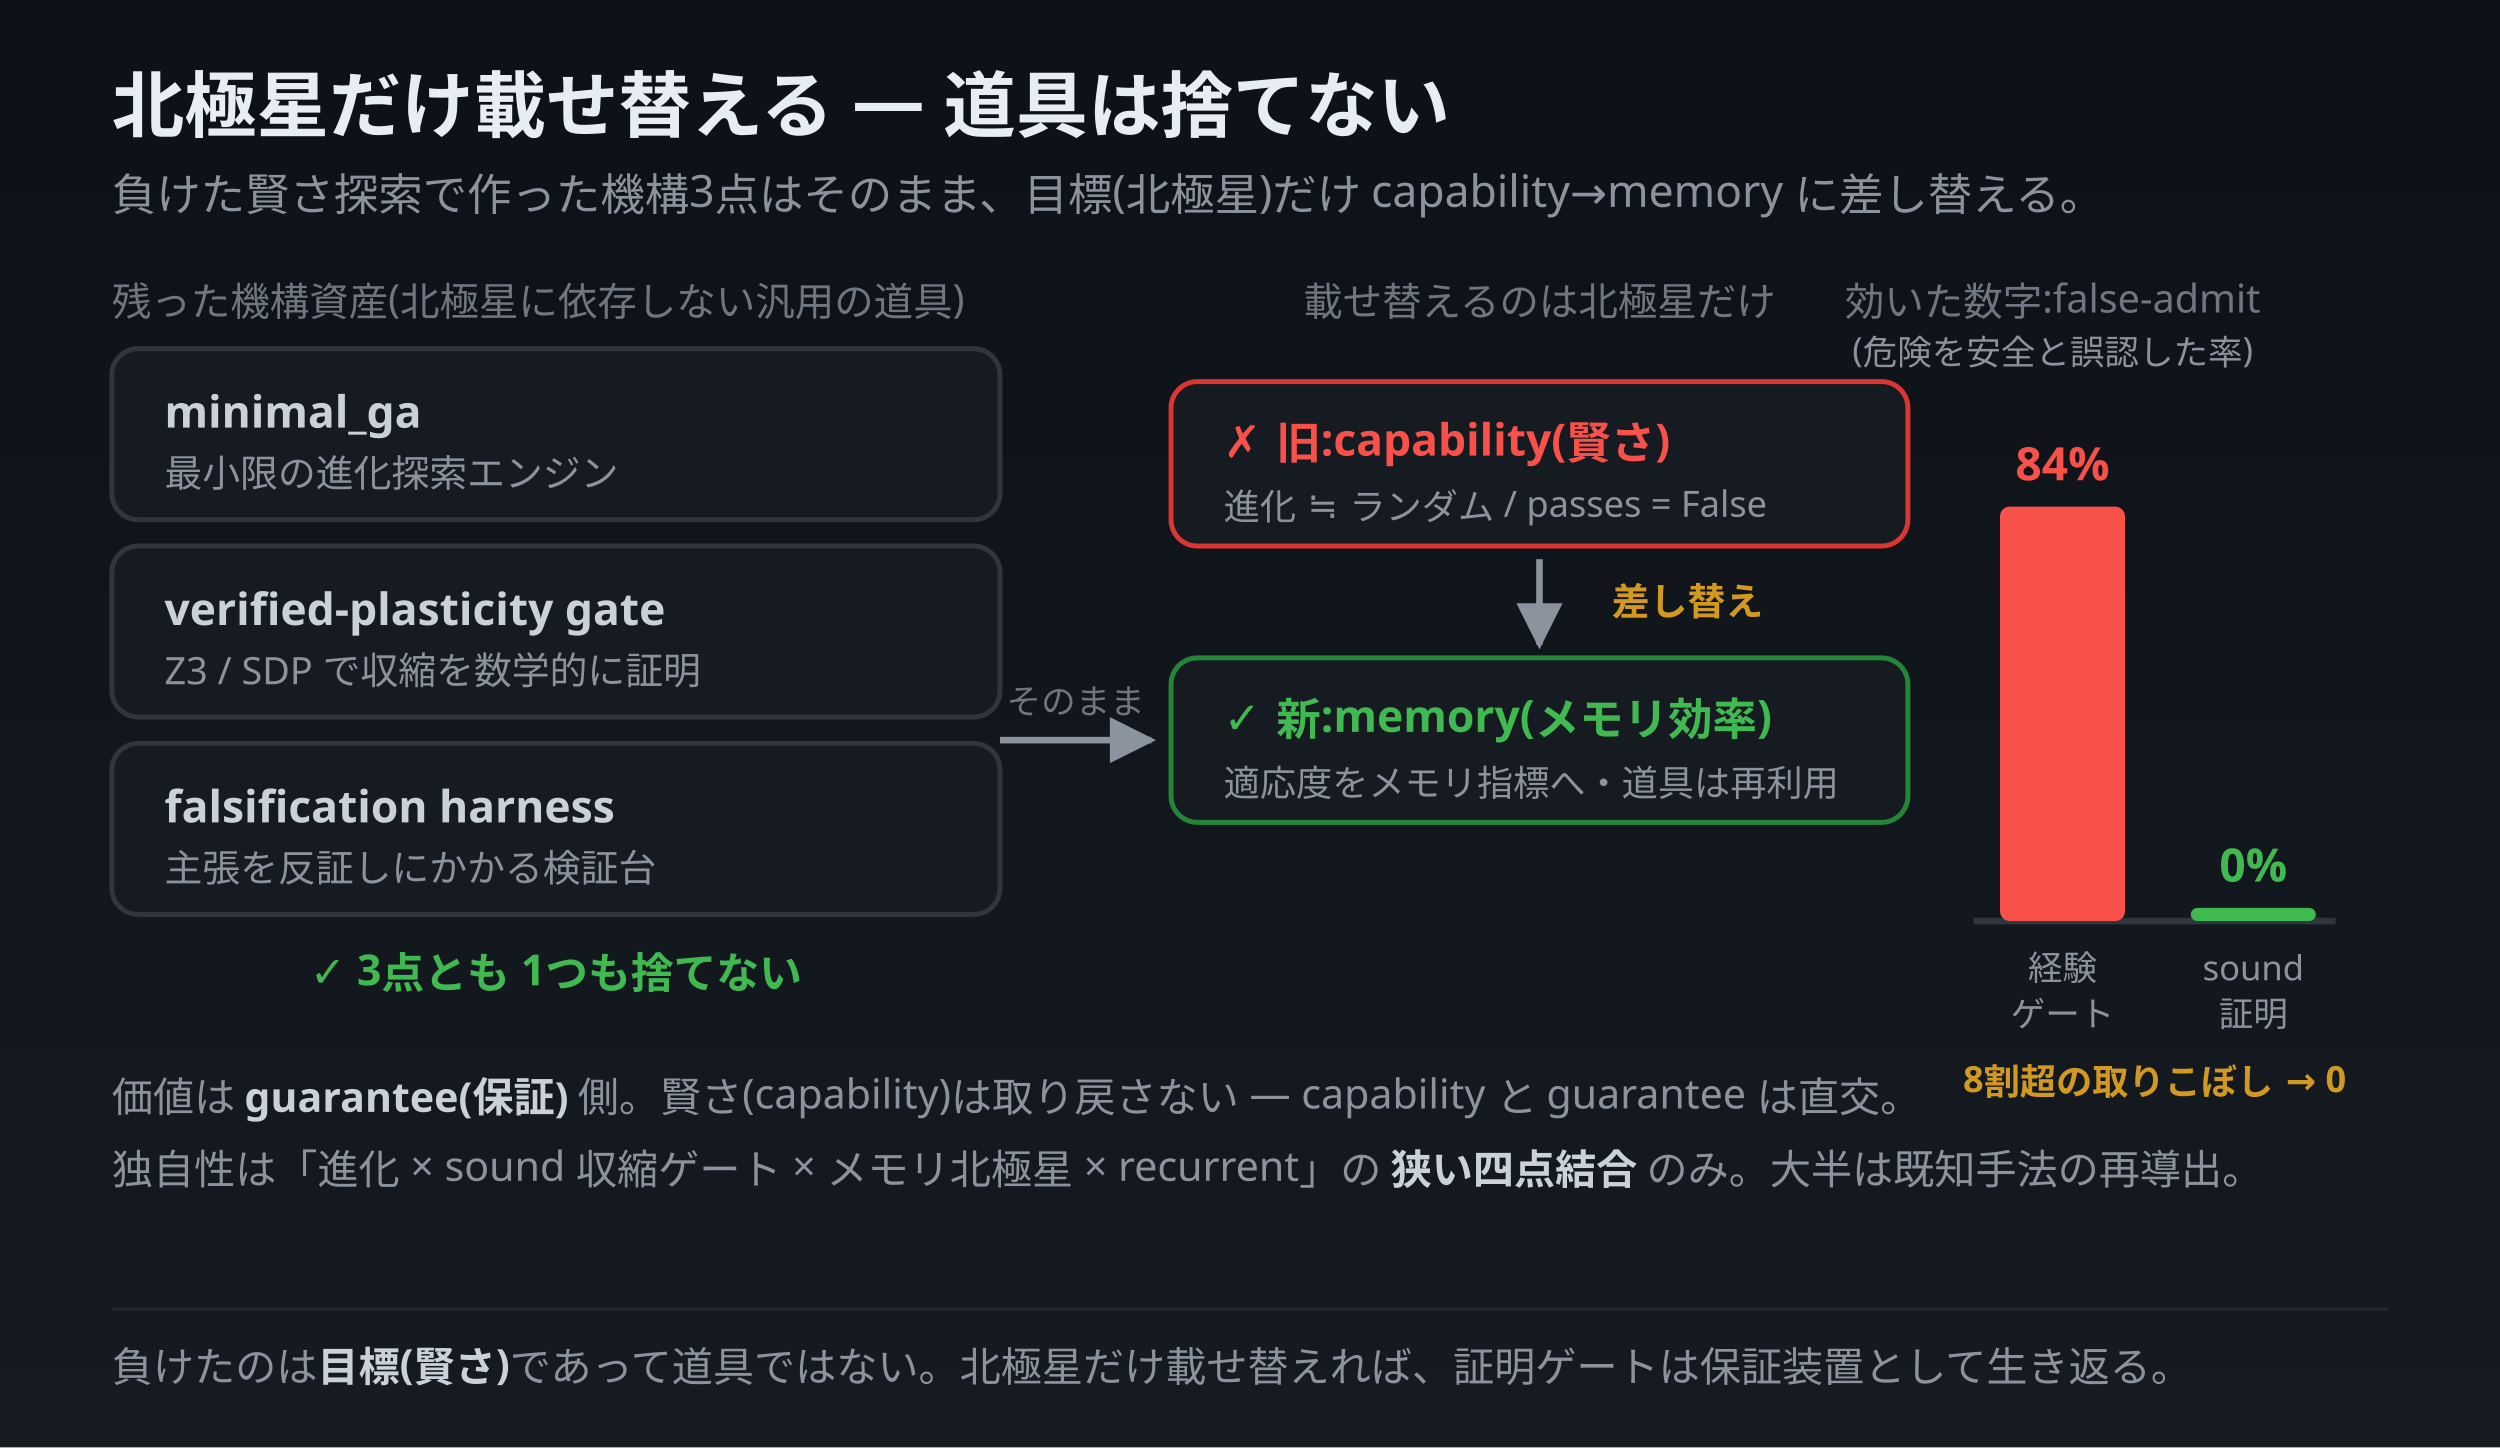
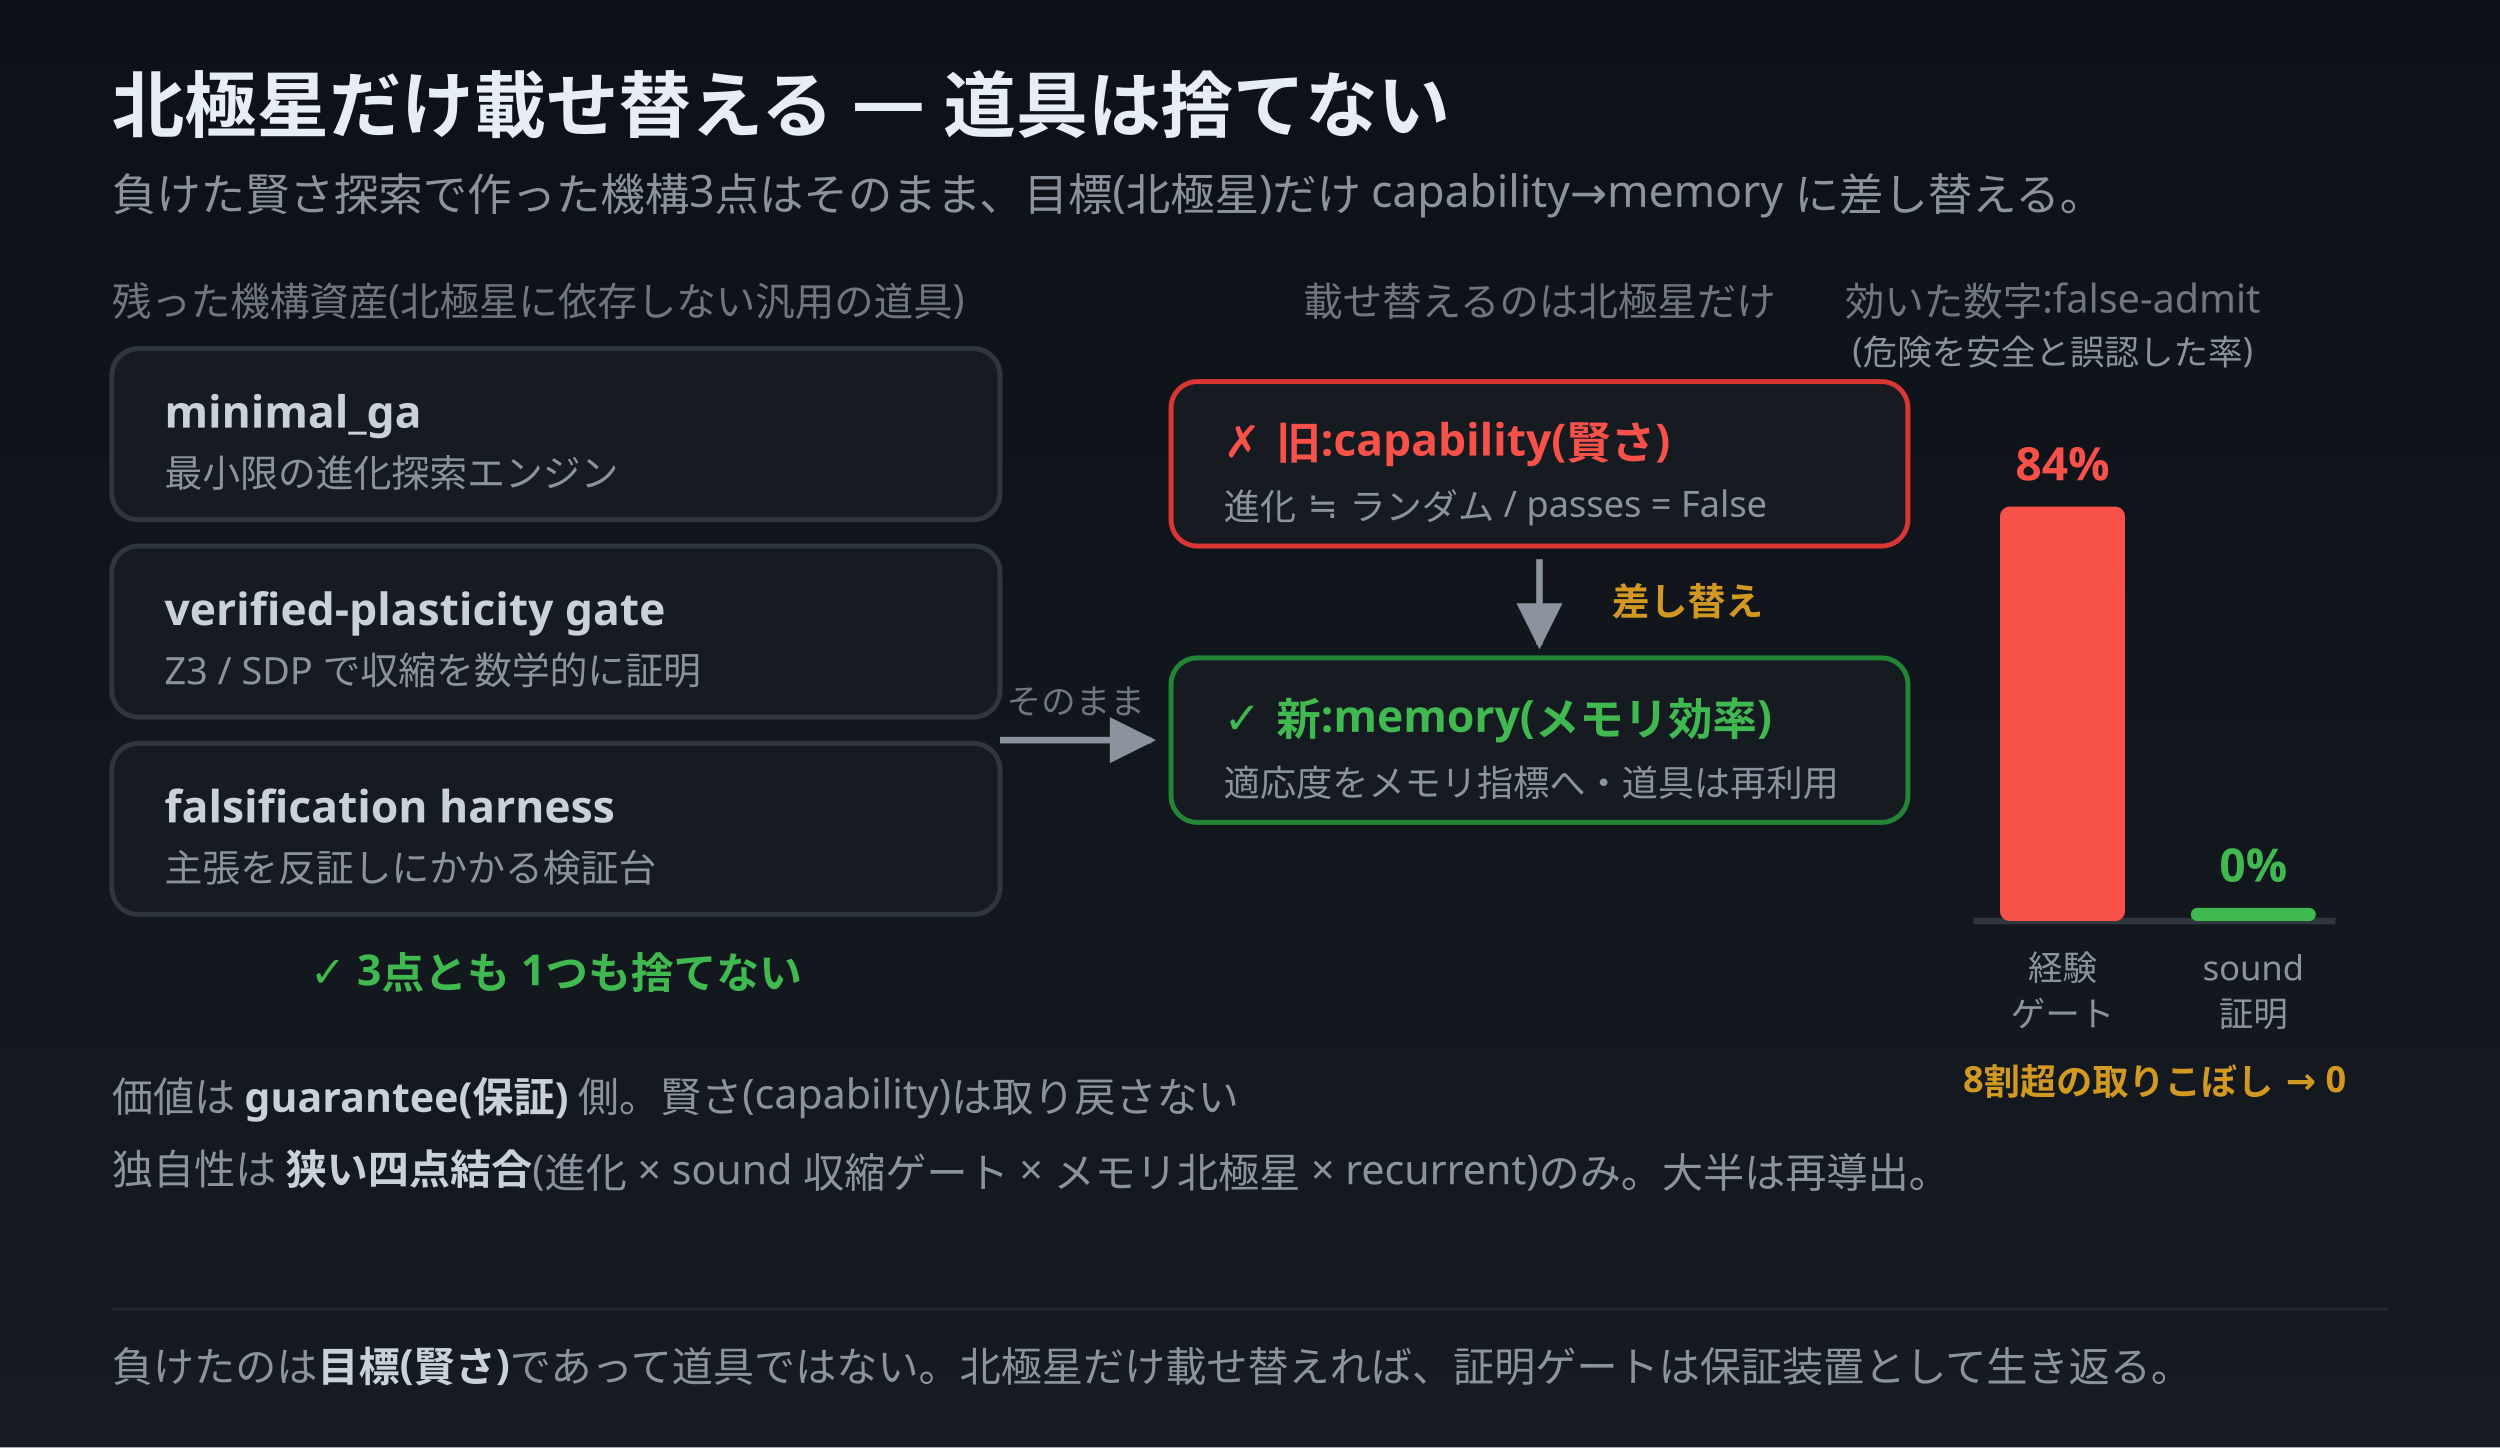
<svg xmlns="http://www.w3.org/2000/svg" viewBox="0 0 760 440" font-family="Segoe UI, Hiragino Kaku Gothic ProN, Meiryo, sans-serif">
  <defs>
    <linearGradient id="bg" x1="0" y1="0" x2="0" y2="1">
      <stop offset="0" stop-color="#0d1117" />
      <stop offset="1" stop-color="#161b22" />
    </linearGradient>
    <marker id="arrow" viewBox="0 0 10 10" refX="9" refY="5" markerWidth="7" markerHeight="7" orient="auto-start-reverse">
      <path d="M0 0 L10 5 L0 10 z" fill="#8b949e" />
    </marker>
  </defs>
  <rect width="760" height="440" fill="url(#bg)" />
  <text x="34" y="40" fill="#e6edf3" font-size="22" font-weight="700">北極星だけ載せ替える — 道具は捨てない</text>
  <text x="34" y="64" fill="#8b949e" font-size="13.5">負けた賢さ探索で作った機構3点はそのまま、目標(北極星)だけ capability→memory に差し替える。</text>
  <text x="34" y="96" fill="#6e7681" font-size="12">残った機構資産(北極星に依存しない汎用の道具)</text>
  <rect x="34" y="106" width="270" height="52" rx="8" fill="#161b22" stroke="#30363d" stroke-width="1.5" />
  <text x="50" y="130" fill="#c9d1d9" font-size="13.5" font-weight="700">minimal_ga</text>
  <text x="50" y="148" fill="#8b949e" font-size="11.5">最小限の進化探索エンジン</text>
  <rect x="34" y="166" width="270" height="52" rx="8" fill="#161b22" stroke="#30363d" stroke-width="1.5" />
  <text x="50" y="190" fill="#c9d1d9" font-size="13.5" font-weight="700">verified-plasticity gate</text>
  <text x="50" y="208" fill="#8b949e" font-size="11.5">Z3 / SDP で収縮を数学的に証明</text>
  <rect x="34" y="226" width="270" height="52" rx="8" fill="#161b22" stroke="#30363d" stroke-width="1.5" />
  <text x="50" y="250" fill="#c9d1d9" font-size="13.5" font-weight="700">falsification harness</text>
  <text x="50" y="268" fill="#8b949e" font-size="11.5">主張を反証しにかかる検証台</text>
  <text x="169" y="300" fill="#3fb950" font-size="13" font-weight="700" text-anchor="middle">✓ 3点とも 1つも捨てない</text>
  <text x="468" y="96" fill="#6e7681" font-size="12" text-anchor="middle">載せ替えるのは北極星だけ</text>
  <rect x="356" y="116" width="224" height="50" rx="8" fill="#161b22" stroke="#da3633" stroke-width="1.5" />
  <text x="372" y="139" fill="#f85149" font-size="13.5" font-weight="700">✗ 旧:capability(賢さ)</text>
  <text x="372" y="158" fill="#8b949e" font-size="11">進化 ≒ ランダム / passes = False</text>
  <line x1="468" y1="170" x2="468" y2="196" stroke="#8b949e" stroke-width="2" marker-end="url(#arrow)" />
  <text x="490" y="187" fill="#d29922" font-size="11.5" font-weight="700">差し替え</text>
  <rect x="356" y="200" width="224" height="50" rx="8" fill="#161b22" stroke="#238636" stroke-width="1.5" />
  <text x="372" y="223" fill="#3fb950" font-size="13.5" font-weight="700">✓ 新:memory(メモリ効率)</text>
  <text x="372" y="242" fill="#8b949e" font-size="11">適応度をメモリ指標へ・道具は再利用</text>
  <line x1="304" y1="225" x2="350" y2="225" stroke="#8b949e" stroke-width="2" marker-end="url(#arrow)" />
  <text x="327" y="217" fill="#6e7681" font-size="10.5" text-anchor="middle">そのまま</text>
  <text x="624" y="96" fill="#6e7681" font-size="12" text-anchor="middle">効いた数字:false-admit</text>
  <text x="624" y="110" fill="#8b949e" font-size="10.5" text-anchor="middle">(危険を安全と誤認した率)</text>
  <line x1="600" y1="280" x2="710" y2="280" stroke="#30363d" stroke-width="2" />
  <rect x="608" y="154" width="38" height="126" rx="3" fill="#f85149" />
  <text x="627" y="146" fill="#f85149" font-size="14" font-weight="700" text-anchor="middle">84%</text>
  <text x="627" y="298" fill="#8b949e" font-size="10.5" text-anchor="middle">経験</text>
  <text x="627" y="312" fill="#8b949e" font-size="10.5" text-anchor="middle">ゲート</text>
  <rect x="666" y="276" width="38" height="4" rx="2" fill="#3fb950" />
  <text x="685" y="268" fill="#3fb950" font-size="14" font-weight="700" text-anchor="middle">0%</text>
  <text x="685" y="298" fill="#8b949e" font-size="10.5" text-anchor="middle">sound</text>
  <text x="685" y="312" fill="#8b949e" font-size="10.5" text-anchor="middle">証明</text>
  <text x="655" y="332" fill="#d29922" font-size="11" font-weight="700" text-anchor="middle">8割超の取りこぼし → 0</text>
-   <text x="34" y="338" fill="#8b949e" font-size="12.5">価値は <tspan fill="#c9d1d9" font-weight="700">guarantee(保証)</tspan> 側。賢さ(capability)は取り戻さない — capability と guarantee は直交。</text>
-   <text x="34" y="360" fill="#8b949e" font-size="12.5">独自性は「進化 × sound 収縮ゲート × メモリ北極星 × recurrent」の <tspan fill="#c9d1d9" font-weight="700">狭い四点結合</tspan> のみ。大半は既知手法の再導出。</text>
+   <text x="34" y="338" fill="#8b949e" font-size="12.5">価値は <tspan fill="#c9d1d9" font-weight="700">guarantee(保証)</tspan> 側。賢さ(capability)は取り戻さない</text>
+   <text x="34" y="360" fill="#8b949e" font-size="12.5">独自性は <tspan fill="#c9d1d9" font-weight="700">狭い四点結合</tspan>(進化 × sound 収縮ゲート × メモリ北極星 × recurrent)のみ。大半は再導出。</text>
  <line x1="34" y1="398" x2="726" y2="398" stroke="#21262d" stroke-width="1" />
  <text x="34" y="420" fill="#8b949e" font-size="12.5">負けたのは<tspan fill="#c9d1d9" font-weight="700">目標(賢さ)</tspan>であって道具ではない。北極星だけ載せ替えれば、証明ゲートは保証装置として生き返る。</text>
</svg>
